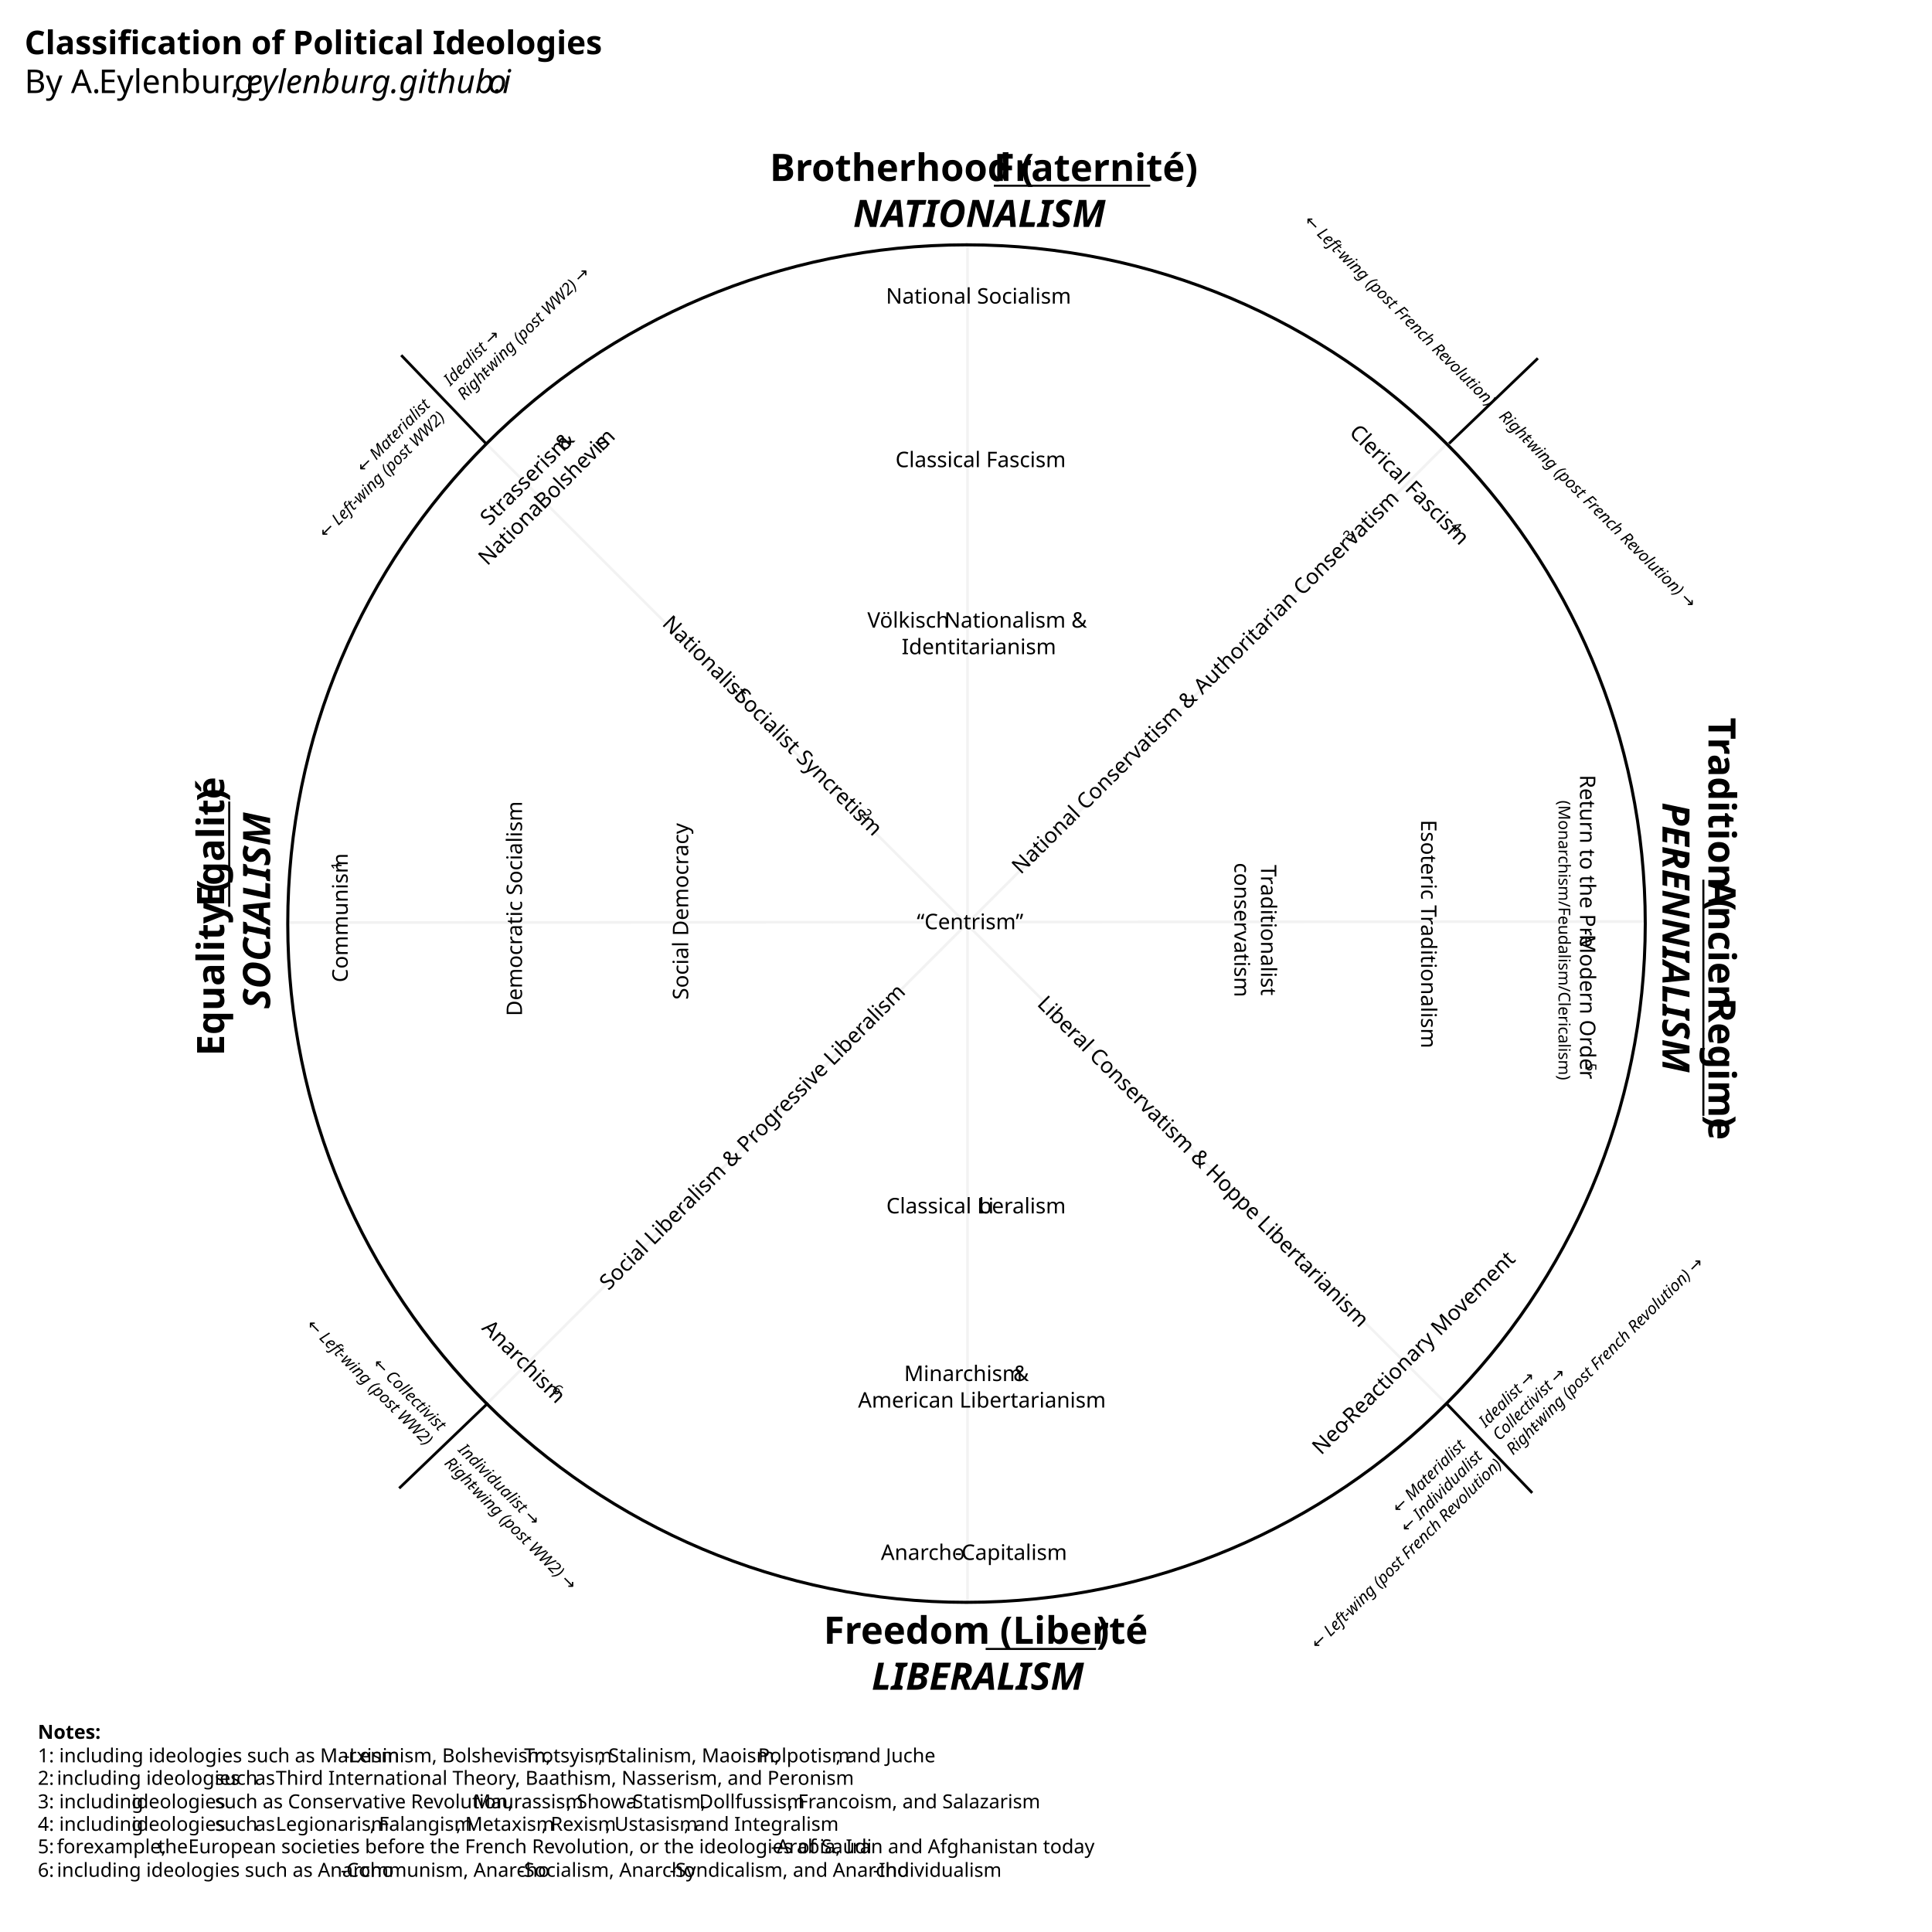
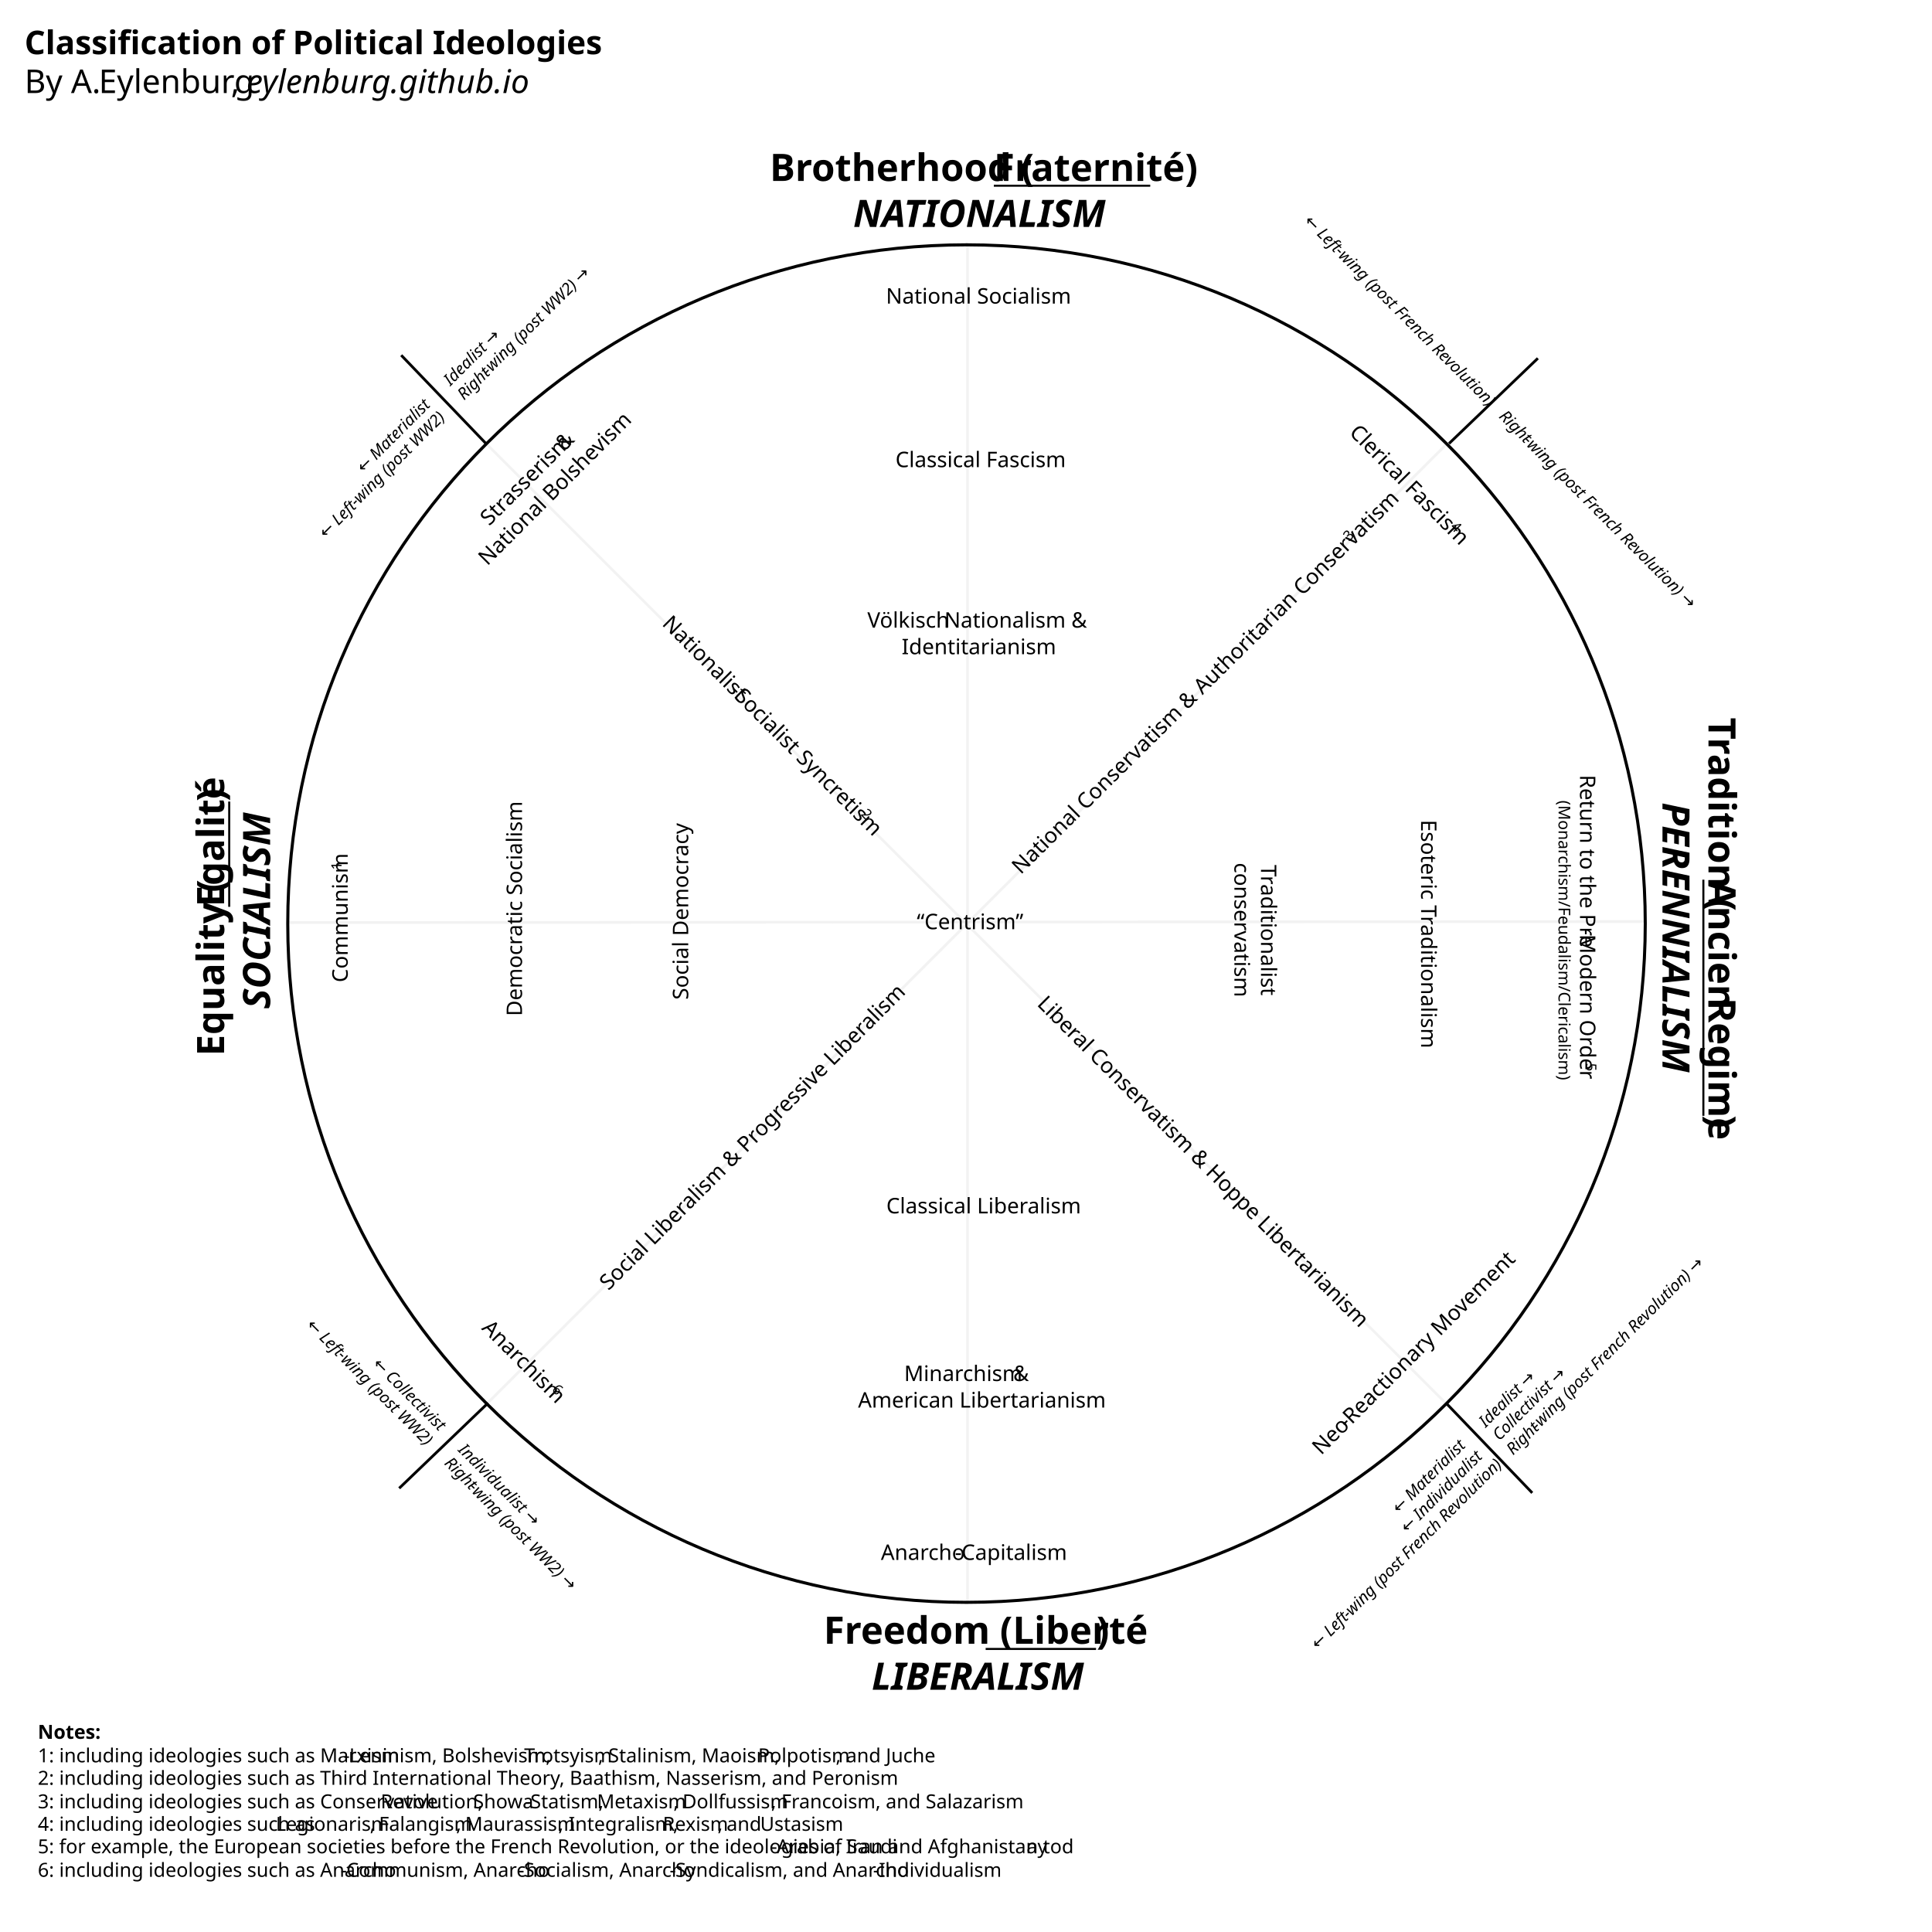
<svg xmlns="http://www.w3.org/2000/svg" viewBox="0 0 1890 1890" width="1890" height="1890" overflow="hidden">
  <defs>
    <clipPath id="clip0">
      <rect x="0" y="0" width="1890" height="1890" />
    </clipPath>
  </defs>
  <g clip-path="url(#clip0)">
    <rect x="0" y="0" width="1890" height="1890" fill="#FFFFFF" />
    <path d="M0 0 1331.35 1.018" stroke="#BFBFBF" stroke-width="2.667" stroke-miterlimit="8" stroke-opacity="0.2" fill="none" fill-rule="evenodd" transform="matrix(1 0 0 -1 280.5 902.518)" />
    <path d="M1415.76 433.824 475.618 1373.97" stroke="#BFBFBF" stroke-width="2.667" stroke-miterlimit="8" stroke-opacity="0.2" fill="none" fill-rule="evenodd" />
    <path d="M946.5 237.5 946.5 1567.06" stroke="#BFBFBF" stroke-width="2.667" stroke-miterlimit="8" stroke-opacity="0.2" fill="none" fill-rule="evenodd" />
    <path d="M475.618 433.996 1415.76 1374.14" stroke="#BFBFBF" stroke-width="2.667" stroke-miterlimit="8" stroke-opacity="0.2" fill="none" fill-rule="evenodd" />
    <rect x="619" y="137" width="652" height="100" fill="#FFFFFF" fill-opacity="0.8" />
    <text font-family="Calibri,Calibri_MSFontService,sans-serif" font-weight="700" font-size="37" transform="translate(752.996 177)">Brotherhood (<tspan font-size="37" x="219.233" y="0">Fraternité</tspan>)</text>
    <path d="M972.225 180.675 1125.23 180.675 1125.23 182.675 972.225 182.675Z" fill-rule="evenodd" />
    <text font-family="Calibri,Calibri_MSFontService,sans-serif" font-style="italic" font-weight="700" font-size="37" transform="translate(834.664 222)">NATIONALISM</text>
    <rect x="619" y="1568" width="652" height="100" fill="#FFFFFF" fill-opacity="0.8" />
    <text font-family="Calibri,Calibri_MSFontService,sans-serif" font-weight="700" font-size="37" transform="translate(805.758 1608)">Freedom (Liberté<tspan font-size="37" x="266.817" y="0">)</tspan>
    </text>
    <path d="M964.222 1612.1 1072.22 1612.1 1072.22 1614.1 964.222 1614.1Z" fill-rule="evenodd" />
    <text font-family="Calibri,Calibri_MSFontService,sans-serif" font-style="italic" font-weight="700" font-size="37" transform="translate(852.742 1653)">LIBERALISM</text>
    <rect x="1611" y="576" width="100" height="653" fill="#FFFFFF" fill-opacity="0.8" />
    <text font-family="Calibri,Calibri_MSFontService,sans-serif" font-weight="700" font-size="37" transform="matrix(6.12323e-17 1 -1 6.12323e-17 1671.34 702)">Tradition (<tspan font-size="37" x="159" y="9.73594e-15">Ancien</tspan>
      <tspan font-size="37" x="274" y="1.67777e-14">Regime</tspan>
      <tspan font-size="37" x="389" y="2.38194e-14">)</tspan>
    </text>
    <path d="M1667.34 860.563 1667.34 976.063 1667.34 1091.56 1665.34 1091.56 1665.34 976.063 1665.34 860.563Z" fill-rule="evenodd" />
    <text font-family="Calibri,Calibri_MSFontService,sans-serif" font-style="italic" font-weight="700" font-size="37" transform="matrix(6.12323e-17 1 -1 6.12323e-17 1626.34 785)">PERENNIALISM</text>
    <rect x="179" y="576" width="101" height="653" fill="#FFFFFF" fill-opacity="0.8" />
    <text font-family="Calibri,Calibri_MSFontService,sans-serif" font-weight="700" font-size="37" transform="matrix(-1.83697e-16 -1 1 -1.83697e-16 219.236 1033)">Equality (<tspan font-size="37" x="146" y="2.68198e-14">Egalité</tspan>
      <tspan font-size="37" x="249" y="4.57406e-14">)</tspan>
    </text>
    <path d="M223.233 887.116 223.233 784.116 225.233 784.116 225.233 887.116Z" fill-rule="evenodd" />
    <text font-family="Calibri,Calibri_MSFontService,sans-serif" font-style="italic" font-weight="700" font-size="37" transform="matrix(-1.83697e-16 -1 1 -1.83697e-16 264.236 987)">SOCIALISM</text>
    <text font-family="Calibri,Calibri_MSFontService,sans-serif" font-weight="400" font-size="21" transform="matrix(0.707107 0.707107 -0.707107 0.707107 470.454 1300)">Anarchism<tspan font-size="14" x="91.024" y="-6.171">6</tspan>
    </text>
    <text font-family="Calibri,Calibri_MSFontService,sans-serif" font-weight="400" font-size="21" transform="translate(861.737 1526)">Anarcho<tspan font-size="21" x="72.36" y="0">-</tspan>
      <tspan font-size="21" x="78.86" y="0">Capitalism</tspan>
-       <tspan font-size="21" x="5.293" y="-339">Classical L</tspan>i<tspan font-size="21" x="95.621" y="-339">beralism</tspan>
+       <tspan font-size="21" x="5.293" y="-339">Classical Liberalism</tspan>
      <tspan font-size="21" x="22.742" y="-175">Minarchism</tspan>
      <tspan font-size="21" x="129.438" y="-175">&amp;</tspan>
      <tspan font-size="21" x="-22.362" y="-149">American Libertarianism</tspan>
    </text>
    <text font-family="Calibri,Calibri_MSFontService,sans-serif" font-weight="400" font-size="21" transform="matrix(0.707107 0.707107 -0.707107 0.707107 1013.75 983)">Liberal Conservatism &amp; Hoppe Libertarianism</text>
    <text font-family="Calibri,Calibri_MSFontService,sans-serif" font-weight="400" font-size="21" transform="matrix(0.707107 -0.707107 0.707107 0.707107 595.251 1263)">Social Liberalism &amp; Progressive Liberalism</text>
    <text font-family="Calibri,Calibri_MSFontService,sans-serif" font-weight="400" font-size="21" transform="matrix(-1.83697e-16 -1 1 -1.83697e-16 340.126 961)">Communism<tspan font-size="14" x="110" y="-6.001">1</tspan>
    </text>
    <text font-family="Calibri,Calibri_MSFontService,sans-serif" font-weight="400" font-size="21" transform="matrix(0.707107 -0.707107 0.707107 0.707107 478.575 515)">Strasserism<tspan font-size="21" x="103.653" y="0.416">&amp; </tspan>
-       <tspan font-size="21" x="-28.902" y="26.253">National</tspan>
-       <tspan font-size="21" x="49.059" y="26.432">Bolshevis</tspan>
-       <tspan font-size="21" x="129.731" y="26.494">m</tspan>
+       <tspan font-size="21" x="-28.902" y="26.253">National Bolshevism</tspan>
    </text>
    <text font-family="Calibri,Calibri_MSFontService,sans-serif" font-weight="400" font-size="21" transform="matrix(6.12323e-17 1 -1 6.12323e-17 1233.58 846)">Traditionalist <tspan font-size="21" x="-2" y="26">conservatism</tspan>
      <tspan font-size="21" x="-44" y="-156.639">Esoteric Traditionalism</tspan>
    </text>
    <text font-family="Calibri,Calibri_MSFontService,sans-serif" font-weight="400" font-size="21" transform="matrix(0.710831 -0.703363 0.703363 0.710831 998.539 856)">National Conservatism &amp; Authoritarian Conservatism<tspan font-size="14" x="457.607" y="-5.819">3</tspan>
    </text>
    <text font-family="Calibri,Calibri_MSFontService,sans-serif" font-weight="400" font-size="21" transform="matrix(-1.83697e-16 -1 1 -1.83697e-16 510.657 994)">Democratic Socialism<tspan font-size="21" x="16" y="162.596">Social Democracy</tspan>
    </text>
    <text font-family="Calibri,Calibri_MSFontService,sans-serif" font-weight="400" font-size="21" transform="translate(866.716 297)">National Socialism</text>
    <text font-family="Calibri,Calibri_MSFontService,sans-serif" font-weight="400" font-size="21" transform="matrix(0.703851 0.710348 -0.710348 0.703851 1319.1 424)">Clerical Fascism<tspan font-size="14" x="135.112" y="-5.65">4</tspan>
    </text>
    <text font-family="Calibri,Calibri_MSFontService,sans-serif" font-weight="400" font-size="21" transform="matrix(0.707107 0.707107 -0.707107 0.707107 646.886 611)">Nationalist<tspan font-size="21" x="93.37" y="-0.032">-</tspan>
      <tspan font-size="21" x="100.156" y="0.254">Socialist Syncretism</tspan>
      <tspan font-size="14" x="269.201" y="-6.157">2</tspan>
    </text>
    <text font-family="Calibri,Calibri_MSFontService,sans-serif" font-weight="400" font-size="21" transform="matrix(6.12323e-17 1 -1 6.12323e-17 1545.67 758)">Return to the Pre<tspan font-size="21" x="150" y="9.18485e-15">-</tspan>
      <tspan font-size="21" x="156" y="9.55225e-15">Modern Order</tspan>
      <tspan font-size="14" x="282" y="-6">5</tspan>
      <tspan font-size="16" x="25" y="21">(Monarchism/Feudalism/Clericalism)</tspan>
    </text>
    <text font-family="Calibri,Calibri_MSFontService,sans-serif" font-weight="400" font-size="21" transform="translate(848.511 614)">Völkisch<tspan font-size="21" x="75.28" y="0">Nationalism &amp; </tspan>
      <tspan font-size="21" x="33.516" y="26">Identitarianism</tspan>
    </text>
    <text font-family="Calibri,Calibri_MSFontService,sans-serif" font-weight="400" font-size="21" transform="matrix(0.707107 -0.707107 0.707107 0.707107 1292.38 1424)">Neo<tspan font-size="21" x="36.303" y="-0.467">-</tspan>
      <tspan font-size="21" x="42.382" y="-0.045">Reactionary Movement</tspan>
    </text>
    <path d="M281.5 903.5C281.5 536.783 578.783 239.5 945.5 239.5 1312.22 239.5 1609.5 536.783 1609.5 903.5 1609.5 1270.22 1312.22 1567.5 945.5 1567.5 578.783 1567.5 281.5 1270.22 281.5 903.5Z" stroke="#000000" stroke-width="3" stroke-miterlimit="8" fill="none" fill-rule="evenodd" />
    <text font-family="Calibri,Calibri_MSFontService,sans-serif" font-weight="400" font-size="21" transform="translate(875.982 457)">Classical Fascism<tspan font-size="21" x="20.835" y="452">“Centrism”</tspan>
      <tspan font-weight="700" font-size="19" x="-839.005" y="1244">Notes:</tspan>
      <tspan font-size="19" x="-839.005" y="1267">1: including ideologies such as Marxism</tspan>
      <tspan font-size="19" x="-539.978" y="1267">-</tspan>
      <tspan font-size="19" x="-534.311" y="1267">Leninism, Bolshevism, </tspan>
      <tspan font-size="19" x="-363.223" y="1267">Trotsyism</tspan>
      <tspan font-size="19" x="-290.85" y="1267">, Stalinism, Maoism, </tspan>
      <tspan font-size="19" x="-134.396" y="1267">Polpotism</tspan>
      <tspan font-size="19" x="-58.429" y="1267">, and Juche</tspan>
-       <tspan font-size="19" x="-839.005" y="1289">2:</tspan>
-       <tspan font-size="19" x="-820.336" y="1289">including ideologies</tspan>
-       <tspan font-size="19" x="-665.656" y="1289">such</tspan>
-       <tspan font-size="19" x="-626.653" y="1289">as</tspan>
-       <tspan font-size="19" x="-606.151" y="1289">Third International Theory, Baathism, Nasserism, and Peronism</tspan>
-       <tspan font-size="19" x="-839.005" y="1312">3: including</tspan>
-       <tspan font-size="19" x="-747.163" y="1312">ideologies</tspan>
-       <tspan font-size="19" x="-665.656" y="1312">such as Conservative Revolution, </tspan>
-       <tspan font-size="19" x="-413.014" y="1312">Maurassism</tspan>
-       <tspan font-size="19" x="-321.886" y="1312">, Showa</tspan>
-       <tspan font-size="19" x="-262.827" y="1312">-</tspan>
-       <tspan font-size="19" x="-257.16" y="1312">Statism, </tspan>
-       <tspan font-size="19" x="-192.054" y="1312">Dollfussism</tspan>
-       <tspan font-size="19" x="-105.38" y="1312">, Francoism, and Salazarism</tspan>
-       <tspan font-size="19" x="-839.005" y="1334">4: including</tspan>
-       <tspan font-size="19" x="-747.163" y="1334">ideologies</tspan>
-       <tspan font-size="19" x="-665.656" y="1334">such</tspan>
-       <tspan font-size="19" x="-626.653" y="1334">as</tspan>
+       <tspan font-size="19" x="-839.005" y="1289">2: including ideologies such as Third International Theory, Baathism, Nasserism, and Peronism</tspan>
+       <tspan font-size="19" x="-839.005" y="1312">3: including ideologies such as Conservative </tspan>
+       <tspan font-size="19" x="-503.595" y="1312">Revolution, </tspan>
+       <tspan font-size="19" x="-413.014" y="1312">Showa</tspan>
+       <tspan font-size="19" x="-362.789" y="1312">-</tspan>
+       <tspan font-size="19" x="-357.122" y="1312">Statism, </tspan>
+       <tspan font-size="19" x="-292.016" y="1312">Metaxism</tspan>
+       <tspan font-size="19" x="-217.176" y="1312">, </tspan>
+       <tspan font-size="19" x="-208.342" y="1312">Dollfussism</tspan>
+       <tspan font-size="19" x="-121.668" y="1312">, Francoism, and Salazarism</tspan>
+       <tspan font-size="19" x="-839.005" y="1334">4: including ideologies such as </tspan>
      <tspan font-size="19" x="-606.151" y="1334">Legionarism</tspan>
      <tspan font-size="19" x="-514.143" y="1334">, </tspan>
      <tspan font-size="19" x="-505.309" y="1334">Falangism</tspan>
      <tspan font-size="19" x="-429.802" y="1334">, </tspan>
-       <tspan font-size="19" x="-420.968" y="1334">Metaxism</tspan>
-       <tspan font-size="19" x="-346.128" y="1334">, </tspan>
-       <tspan font-size="19" x="-337.294" y="1334">Rexism</tspan>
-       <tspan font-size="19" x="-283.729" y="1334">, </tspan>
-       <tspan font-size="19" x="-274.895" y="1334">Ustasism</tspan>
-       <tspan font-size="19" x="-206.822" y="1334">, and Integralism</tspan>
-       <tspan font-size="19" x="-839.005" y="1356">5:</tspan>
-       <tspan font-size="19" x="-820.336" y="1356">for</tspan>
-       <tspan font-size="19" x="-794.561" y="1356">example,</tspan>
-       <tspan font-size="19" x="-721.508" y="1356">the</tspan>
-       <tspan font-size="19" x="-691.838" y="1356">European societies before the French Revolution, or the ideologies of Saudi</tspan>
+       <tspan font-size="19" x="-420.968" y="1334">Maurassism</tspan>
+       <tspan font-size="19" x="-329.84" y="1334">, Integralism, </tspan>
+       <tspan font-size="19" x="-227.584" y="1334">Rexism</tspan>
+       <tspan font-size="19" x="-174.019" y="1334">, </tspan>
+       <tspan font-size="19" x="-165.185" y="1334">and </tspan>
+       <tspan font-size="19" x="-132.349" y="1334">Ustasism</tspan>
+       <tspan font-size="19" x="-839.005" y="1356">5: for example, the European societies before the French Revolution, or the ideologies of Saudi</tspan>
      <tspan font-size="19" x="-121.835" y="1356">-</tspan>
-       <tspan font-size="19" x="-116.168" y="1356">Arabia, Iran and Afghanistan today</tspan>
-       <tspan font-size="19" x="-839.005" y="1379">6:</tspan>
-       <tspan font-size="19" x="-820.336" y="1379">including ideologies such as Anarcho</tspan>
+       <tspan font-size="19" x="-116.168" y="1356">Arabia, Iran and Afghanistan tod</tspan>
+       <tspan font-size="19" x="128.267" y="1356">ay</tspan>
+       <tspan font-size="19" x="-839.005" y="1379">6: including ideologies such as Anarcho</tspan>
      <tspan font-size="19" x="-542.752" y="1379">-</tspan>
      <tspan font-size="19" x="-537.085" y="1379">Communism, Anarcho</tspan>
      <tspan font-size="19" x="-369.177" y="1379">-</tspan>
      <tspan font-size="19" x="-363.509" y="1379">Socialism, Anarcho</tspan>
      <tspan font-size="19" x="-220.937" y="1379">-</tspan>
      <tspan font-size="19" x="-215.27" y="1379">Syndicalism, and Anarcho</tspan>
      <tspan font-size="19" x="-21.906" y="1379">-</tspan>
      <tspan font-size="19" x="-16.239" y="1379">Individualism</tspan>
      <tspan font-weight="700" font-size="32" x="-851.966" y="-404">Classification of Political Ideologies</tspan>
-       <tspan font-size="32" x="-851.966" y="-366">By A.</tspan>
+       <tspan font-size="32" x="-851.966" y="-366">By A. </tspan>
      <tspan font-size="32" x="-779.42" y="-366">Eylenburg</tspan>
      <tspan font-size="32" x="-650.075" y="-366">, </tspan>
-       <tspan font-style="italic" font-size="32" x="-634.907" y="-366">eylenburg.github.i</tspan>
-       <tspan font-style="italic" font-size="32" x="-398.42" y="-366">o</tspan>
+       <tspan font-style="italic" font-size="32" x="-634.907" y="-366">eylenburg.github.io</tspan>
    </text>
    <path d="M475.919 434.432 392.5 347.5" stroke="#000000" stroke-width="2.667" stroke-miterlimit="8" fill="none" fill-rule="evenodd" />
    <path d="M1498.92 1460.43 1415.5 1373.5" stroke="#000000" stroke-width="2.667" stroke-miterlimit="8" fill="none" fill-rule="evenodd" />
    <path d="M1417.5 433.919 1504.43 350.5" stroke="#000000" stroke-width="2.667" stroke-miterlimit="8" fill="none" fill-rule="evenodd" />
    <path d="M390.5 1455.92 477.432 1372.5" stroke="#000000" stroke-width="2.667" stroke-miterlimit="8" fill="none" fill-rule="evenodd" />
    <text font-family="Calibri,Calibri_MSFontService,sans-serif" font-style="italic" font-weight="400" font-size="16" transform="matrix(0.707107 -0.707107 0.707107 0.707107 1368.35 1481)">← Materialist<tspan font-size="16" x="-7.605" y="19.265">← Individualist</tspan>
      <tspan font-size="16" x="-150.132" y="37.959">← Left</tspan>
      <tspan font-size="16" x="-107.59" y="38.074">-</tspan>
      <tspan font-size="16" x="-103.052" y="38.369">wing (post French Revolution)</tspan>
      <tspan font-size="16" x="119.457" y="0.663">Idealist →</tspan>
      <tspan font-size="16" x="119.765" y="19.356">Collectivist →</tspan>
      <tspan font-size="16" x="119.366" y="38.755">Right</tspan>
      <tspan font-size="16" x="153.261" y="38.71">-</tspan>
      <tspan font-size="16" x="158.506" y="38.298">wing (post French Revolution) →</tspan>
    </text>
    <text font-family="Calibri,Calibri_MSFontService,sans-serif" font-style="italic" font-weight="400" font-size="16" transform="matrix(0.707107 0.707107 -0.707107 0.707107 1275.15 217)">← Left<tspan font-size="16" x="42.542" y="-0.115">-</tspan>
      <tspan font-size="16" x="47.787" y="0.296">wing (post French Revolution)</tspan>
      <tspan font-size="16" x="269.762" y="0.352">Right</tspan>
      <tspan font-size="16" x="303.658" y="0.398">-</tspan>
      <tspan font-size="16" x="308.903" y="0.81">wing (post French Revolution) →</tspan>
    </text>
    <text font-family="Calibri,Calibri_MSFontService,sans-serif" font-style="italic" font-weight="400" font-size="16" transform="matrix(0.707107 -0.707107 0.707107 0.707107 355.586 463)">← Materialist<tspan font-size="16" x="-71.421" y="19.088">← Left</tspan>
      <tspan font-size="16" x="-28.172" y="18.497">-</tspan>
      <tspan font-size="16" x="-23.634" y="18.792">wing (post WW2)</tspan>
      <tspan font-size="16" x="120.165" y="-0.044">Idealist →</tspan>
      <tspan font-size="16" x="119.765" y="19.356">Right</tspan>
      <tspan font-size="16" x="153.66" y="19.31">-</tspan>
      <tspan font-size="16" x="158.906" y="18.899">wing (post WW2) →</tspan>
    </text>
    <text font-family="Calibri,Calibri_MSFontService,sans-serif" font-style="italic" font-weight="400" font-size="16" transform="matrix(0.707107 0.707107 -0.707107 0.707107 364.048 1335)">← Collectivist<tspan font-size="16" x="-72.7" y="18.96">← Left</tspan>
      <tspan font-size="16" x="-30.158" y="18.845">-</tspan>
      <tspan font-size="16" x="-24.913" y="19.256">wing (post WW2)</tspan>
      <tspan font-size="16" x="118.352" y="0.442">Individualist →</tspan>
      <tspan font-size="16" x="118.044" y="19.134">Right</tspan>
      <tspan font-size="16" x="151.94" y="19.18">-</tspan>
      <tspan font-size="16" x="157.185" y="19.592">wing (post WW2) →</tspan>
    </text>
  </g>
</svg>
